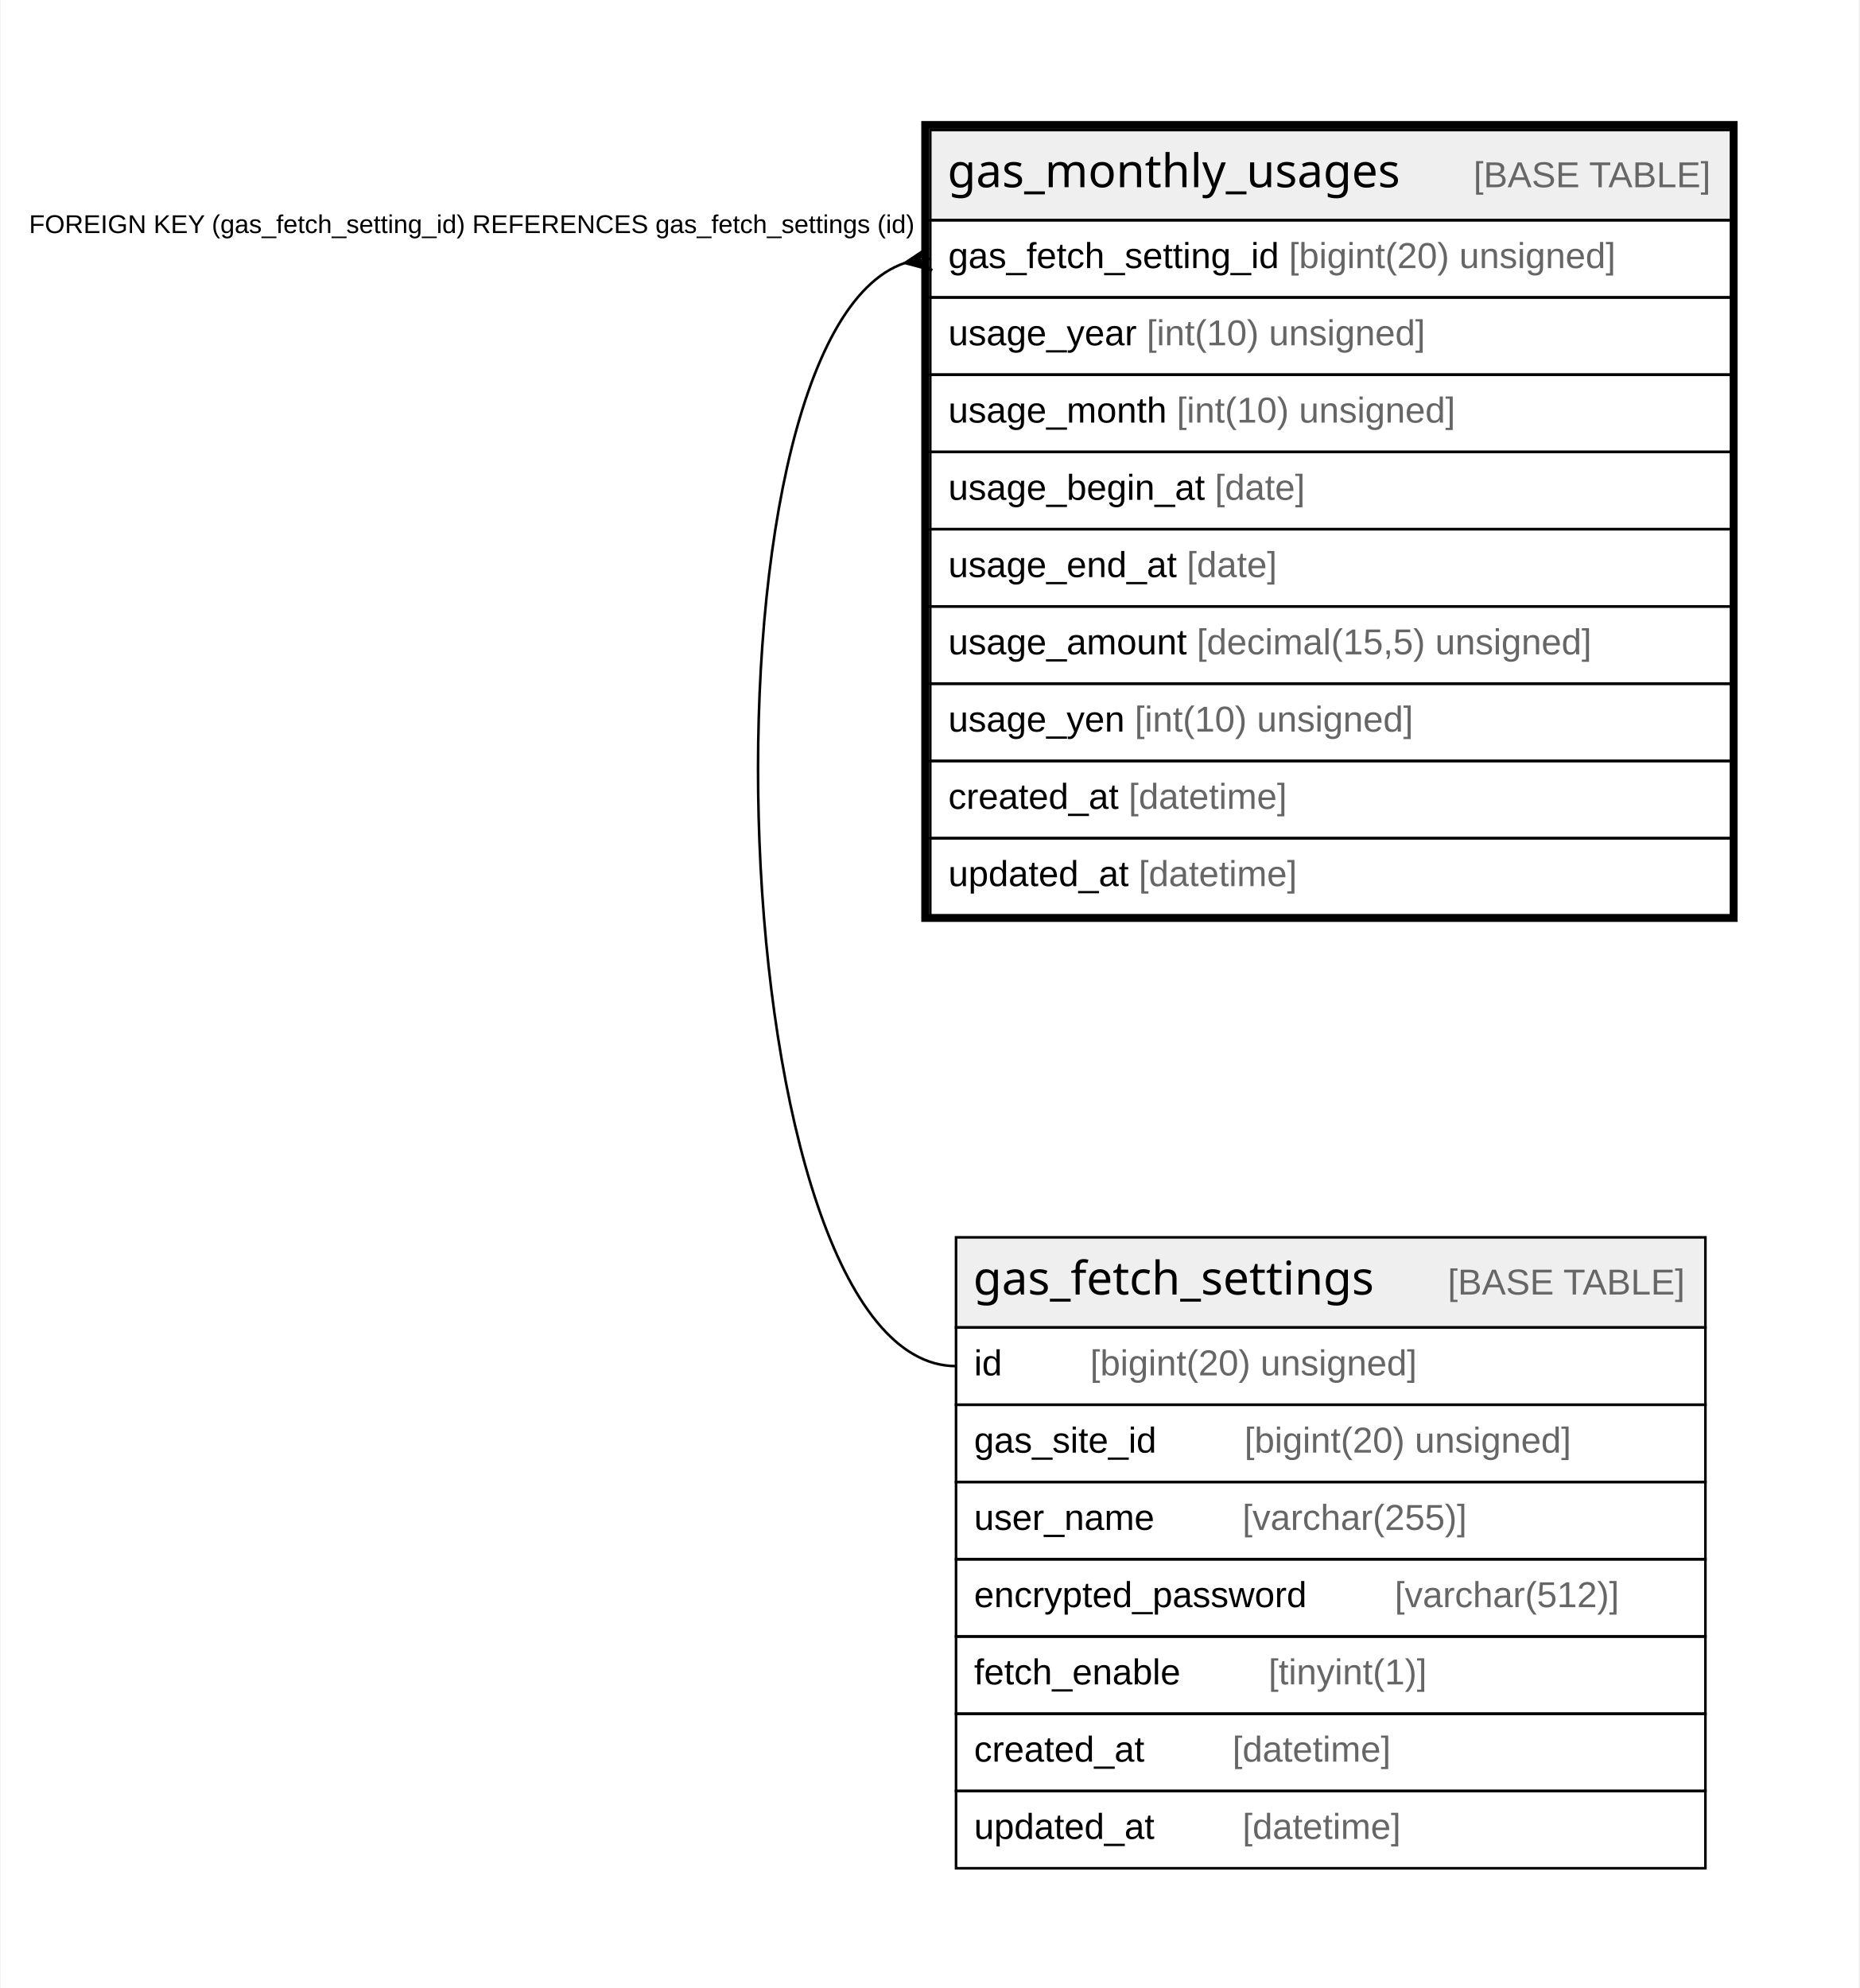
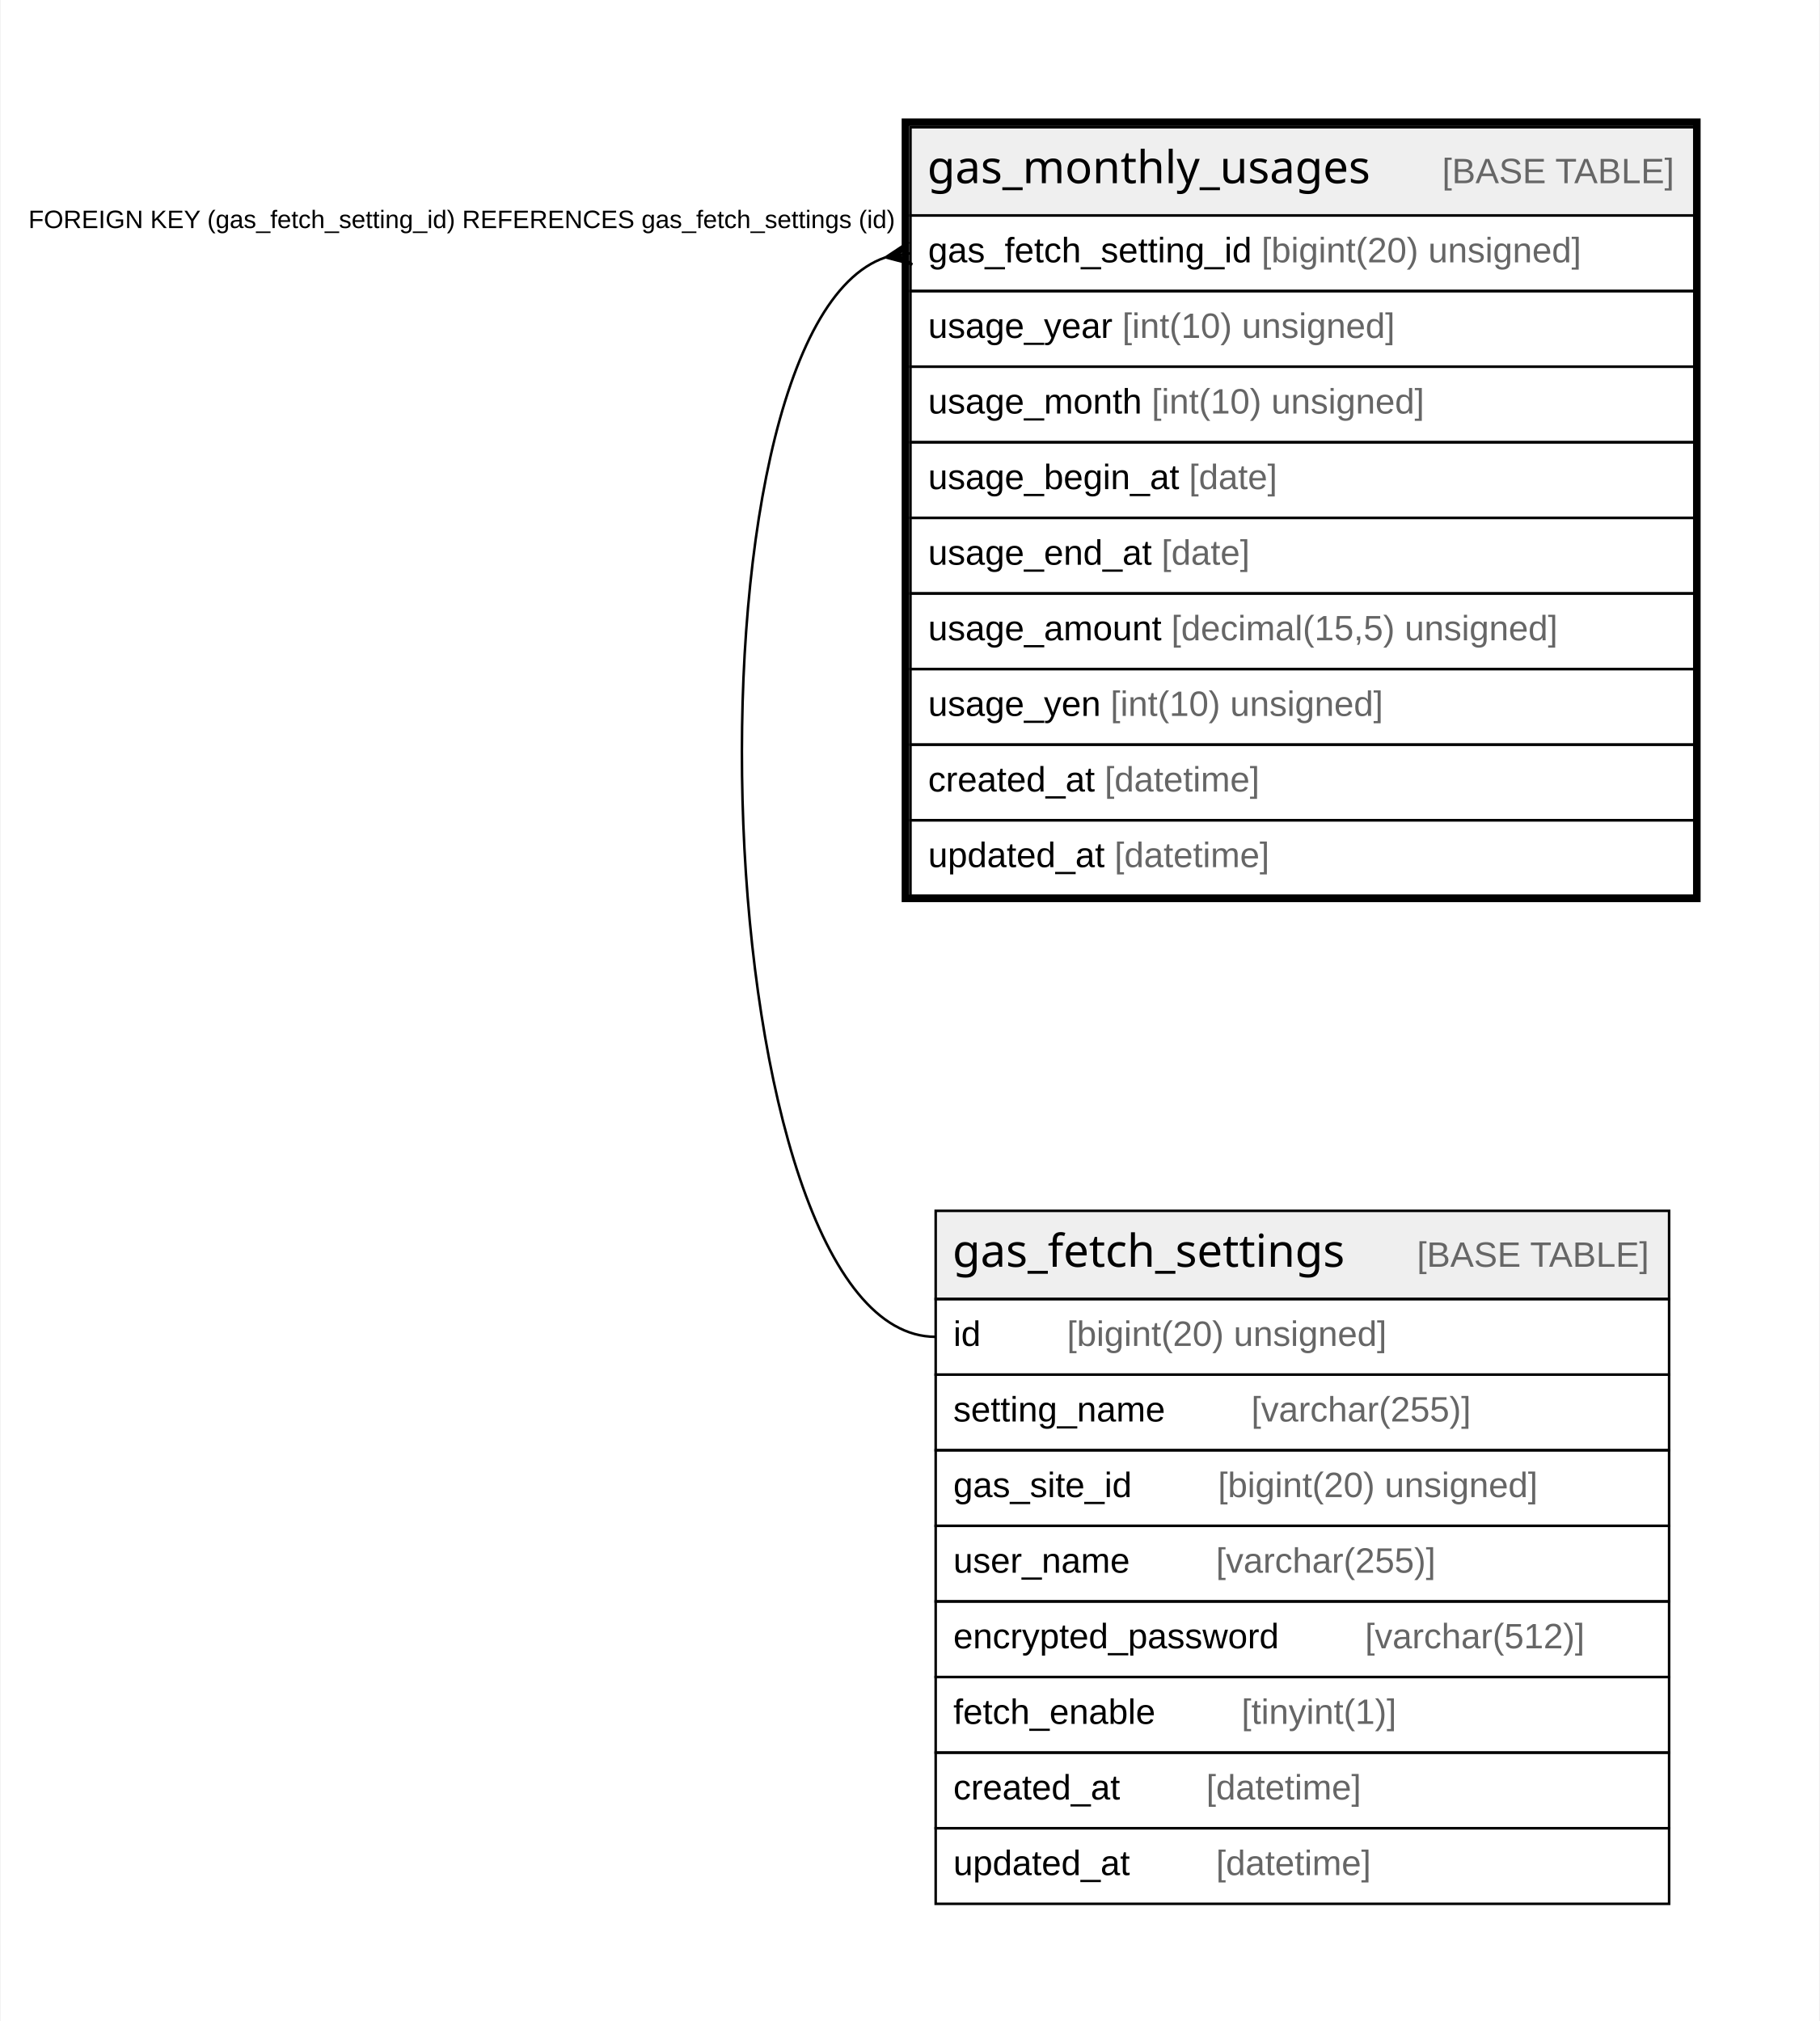
- <svg xmlns="http://www.w3.org/2000/svg" width="722pt" height="772pt" viewBox="0.00 0.00 721.50 772.00">
-   <g id="graph0" class="graph" transform="scale(1 1) rotate(0) translate(4 768)">
-     <polygon fill="#ffffff" stroke="transparent" points="-4,4 -4,-768 717.5,-768 717.5,4 -4,4" />
+ <svg xmlns="http://www.w3.org/2000/svg" width="722pt" height="802pt" viewBox="0.00 0.00 721.50 802.00">
+   <g id="graph0" class="graph" transform="scale(1 1) rotate(0) translate(4 798)">
+     <polygon fill="#ffffff" stroke="transparent" points="-4,4 -4,-798 717.5,-798 717.5,4 -4,4" />
    <g id="node1" class="node">
-       <polygon fill="#efefef" stroke="transparent" points="357,-682.5 357,-717.5 668,-717.5 668,-682.5 357,-682.5" />
-       <polygon fill="none" stroke="#000000" points="357,-682.5 357,-717.5 668,-717.5 668,-682.5 357,-682.5" />
-       <text text-anchor="start" x="363.688" y="-695.3" font-family="Arial Bold" font-size="18.00" fill="#000000">gas_monthly_usages</text>
-       <text text-anchor="start" x="533.744" y="-695.3" font-family="Arial" font-size="14.00" fill="#000000">    </text>
-       <text text-anchor="start" x="567.949" y="-695.3" font-family="Arial" font-size="14.00" fill="#666666">[BASE TABLE]</text>
+       <polygon fill="#efefef" stroke="transparent" points="357,-712.5 357,-747.5 668,-747.5 668,-712.5 357,-712.5" />
+       <polygon fill="none" stroke="#000000" points="357,-712.5 357,-747.5 668,-747.5 668,-712.5 357,-712.5" />
+       <text text-anchor="start" x="363.688" y="-725.3" font-family="Arial Bold" font-size="18.00" fill="#000000">gas_monthly_usages</text>
+       <text text-anchor="start" x="533.744" y="-725.3" font-family="Arial" font-size="14.00" fill="#000000">    </text>
+       <text text-anchor="start" x="567.949" y="-725.3" font-family="Arial" font-size="14.00" fill="#666666">[BASE TABLE]</text>
+       <polygon fill="none" stroke="#000000" points="357,-682.5 357,-712.5 668,-712.5 668,-682.5 357,-682.5" />
+       <text text-anchor="start" x="364" y="-693.9" font-family="Arial" font-size="14.00" fill="#000000">gas_fetch_setting_id </text>
+       <text text-anchor="start" x="496.275" y="-693.9" font-family="Arial" font-size="14.00" fill="#666666">[bigint(20) unsigned]</text>
      <polygon fill="none" stroke="#000000" points="357,-652.5 357,-682.5 668,-682.5 668,-652.5 357,-652.5" />
-       <text text-anchor="start" x="364" y="-663.9" font-family="Arial" font-size="14.00" fill="#000000">gas_fetch_setting_id </text>
-       <text text-anchor="start" x="496.275" y="-663.9" font-family="Arial" font-size="14.00" fill="#666666">[bigint(20) unsigned]</text>
+       <text text-anchor="start" x="364" y="-663.9" font-family="Arial" font-size="14.00" fill="#000000">usage_year </text>
+       <text text-anchor="start" x="441.029" y="-663.9" font-family="Arial" font-size="14.00" fill="#666666">[int(10) unsigned]</text>
      <polygon fill="none" stroke="#000000" points="357,-622.5 357,-652.5 668,-652.5 668,-622.5 357,-622.5" />
-       <text text-anchor="start" x="364" y="-633.9" font-family="Arial" font-size="14.00" fill="#000000">usage_year </text>
-       <text text-anchor="start" x="441.029" y="-633.9" font-family="Arial" font-size="14.00" fill="#666666">[int(10) unsigned]</text>
+       <text text-anchor="start" x="364" y="-633.9" font-family="Arial" font-size="14.00" fill="#000000">usage_month </text>
+       <text text-anchor="start" x="452.703" y="-633.9" font-family="Arial" font-size="14.00" fill="#666666">[int(10) unsigned]</text>
      <polygon fill="none" stroke="#000000" points="357,-592.5 357,-622.5 668,-622.5 668,-592.5 357,-592.5" />
-       <text text-anchor="start" x="364" y="-603.9" font-family="Arial" font-size="14.00" fill="#000000">usage_month </text>
-       <text text-anchor="start" x="452.703" y="-603.9" font-family="Arial" font-size="14.00" fill="#666666">[int(10) unsigned]</text>
+       <text text-anchor="start" x="364" y="-603.9" font-family="Arial" font-size="14.00" fill="#000000">usage_begin_at </text>
+       <text text-anchor="start" x="467.496" y="-603.9" font-family="Arial" font-size="14.00" fill="#666666">[date]</text>
      <polygon fill="none" stroke="#000000" points="357,-562.5 357,-592.5 668,-592.5 668,-562.5 357,-562.5" />
-       <text text-anchor="start" x="364" y="-573.9" font-family="Arial" font-size="14.00" fill="#000000">usage_begin_at </text>
-       <text text-anchor="start" x="467.496" y="-573.9" font-family="Arial" font-size="14.00" fill="#666666">[date]</text>
+       <text text-anchor="start" x="364" y="-573.9" font-family="Arial" font-size="14.00" fill="#000000">usage_end_at </text>
+       <text text-anchor="start" x="456.607" y="-573.9" font-family="Arial" font-size="14.00" fill="#666666">[date]</text>
      <polygon fill="none" stroke="#000000" points="357,-532.5 357,-562.5 668,-562.5 668,-532.5 357,-532.5" />
-       <text text-anchor="start" x="364" y="-543.9" font-family="Arial" font-size="14.00" fill="#000000">usage_end_at </text>
-       <text text-anchor="start" x="456.607" y="-543.9" font-family="Arial" font-size="14.00" fill="#666666">[date]</text>
+       <text text-anchor="start" x="364" y="-543.9" font-family="Arial" font-size="14.00" fill="#000000">usage_amount </text>
+       <text text-anchor="start" x="460.485" y="-543.9" font-family="Arial" font-size="14.00" fill="#666666">[decimal(15,5) unsigned]</text>
      <polygon fill="none" stroke="#000000" points="357,-502.5 357,-532.5 668,-532.5 668,-502.5 357,-502.5" />
-       <text text-anchor="start" x="364" y="-513.9" font-family="Arial" font-size="14.00" fill="#000000">usage_amount </text>
-       <text text-anchor="start" x="460.485" y="-513.9" font-family="Arial" font-size="14.00" fill="#666666">[decimal(15,5) unsigned]</text>
+       <text text-anchor="start" x="364" y="-513.9" font-family="Arial" font-size="14.00" fill="#000000">usage_yen </text>
+       <text text-anchor="start" x="436.369" y="-513.9" font-family="Arial" font-size="14.00" fill="#666666">[int(10) unsigned]</text>
      <polygon fill="none" stroke="#000000" points="357,-472.5 357,-502.5 668,-502.5 668,-472.5 357,-472.5" />
-       <text text-anchor="start" x="364" y="-483.9" font-family="Arial" font-size="14.00" fill="#000000">usage_yen </text>
-       <text text-anchor="start" x="436.369" y="-483.9" font-family="Arial" font-size="14.00" fill="#666666">[int(10) unsigned]</text>
+       <text text-anchor="start" x="364" y="-483.9" font-family="Arial" font-size="14.00" fill="#000000">created_at </text>
+       <text text-anchor="start" x="434.028" y="-483.9" font-family="Arial" font-size="14.00" fill="#666666">[datetime]</text>
      <polygon fill="none" stroke="#000000" points="357,-442.5 357,-472.5 668,-472.5 668,-442.5 357,-442.5" />
-       <text text-anchor="start" x="364" y="-453.9" font-family="Arial" font-size="14.00" fill="#000000">created_at </text>
-       <text text-anchor="start" x="434.028" y="-453.9" font-family="Arial" font-size="14.00" fill="#666666">[datetime]</text>
-       <polygon fill="none" stroke="#000000" points="357,-412.5 357,-442.5 668,-442.5 668,-412.5 357,-412.5" />
-       <text text-anchor="start" x="364" y="-423.9" font-family="Arial" font-size="14.00" fill="#000000">updated_at </text>
-       <text text-anchor="start" x="437.933" y="-423.9" font-family="Arial" font-size="14.00" fill="#666666">[datetime]</text>
-       <polygon fill="none" stroke="#000000" stroke-width="3" points="355,-411.5 355,-719.5 669,-719.5 669,-411.5 355,-411.5" />
+       <text text-anchor="start" x="364" y="-453.9" font-family="Arial" font-size="14.00" fill="#000000">updated_at </text>
+       <text text-anchor="start" x="437.933" y="-453.9" font-family="Arial" font-size="14.00" fill="#666666">[datetime]</text>
+       <polygon fill="none" stroke="#000000" stroke-width="3" points="355,-441.5 355,-749.5 669,-749.5 669,-441.5 355,-441.5" />
    </g>
    <g id="node2" class="node">
-       <polygon fill="#efefef" stroke="transparent" points="367,-252.5 367,-287.5 658,-287.5 658,-252.5 367,-252.5" />
-       <polygon fill="none" stroke="#000000" points="367,-252.5 367,-287.5 658,-287.5 658,-252.5 367,-252.5" />
-       <text text-anchor="start" x="373.687" y="-265.3" font-family="Arial Bold" font-size="18.00" fill="#000000">gas_fetch_settings</text>
-       <text text-anchor="start" x="523.745" y="-265.3" font-family="Arial" font-size="14.00" fill="#000000">    </text>
-       <text text-anchor="start" x="557.95" y="-265.3" font-family="Arial" font-size="14.00" fill="#666666">[BASE TABLE]</text>
+       <polygon fill="#efefef" stroke="transparent" points="367,-282.5 367,-317.5 658,-317.5 658,-282.5 367,-282.5" />
+       <polygon fill="none" stroke="#000000" points="367,-282.5 367,-317.5 658,-317.5 658,-282.5 367,-282.5" />
+       <text text-anchor="start" x="373.687" y="-295.3" font-family="Arial Bold" font-size="18.00" fill="#000000">gas_fetch_settings</text>
+       <text text-anchor="start" x="523.745" y="-295.3" font-family="Arial" font-size="14.00" fill="#000000">    </text>
+       <text text-anchor="start" x="557.95" y="-295.3" font-family="Arial" font-size="14.00" fill="#666666">[BASE TABLE]</text>
+       <polygon fill="none" stroke="#000000" points="367,-252.5 367,-282.5 658,-282.5 658,-252.5 367,-252.5" />
+       <text text-anchor="start" x="374" y="-263.9" font-family="Arial" font-size="14.00" fill="#000000">id    </text>
+       <text text-anchor="start" x="419.094" y="-263.9" font-family="Arial" font-size="14.00" fill="#666666">[bigint(20) unsigned]</text>
      <polygon fill="none" stroke="#000000" points="367,-222.5 367,-252.5 658,-252.5 658,-222.5 367,-222.5" />
-       <text text-anchor="start" x="374" y="-233.9" font-family="Arial" font-size="14.00" fill="#000000">id    </text>
-       <text text-anchor="start" x="419.094" y="-233.9" font-family="Arial" font-size="14.00" fill="#666666">[bigint(20) unsigned]</text>
+       <text text-anchor="start" x="374" y="-233.9" font-family="Arial" font-size="14.00" fill="#000000">setting_name    </text>
+       <text text-anchor="start" x="492.231" y="-233.9" font-family="Arial" font-size="14.00" fill="#666666">[varchar(255)]</text>
      <polygon fill="none" stroke="#000000" points="367,-192.5 367,-222.5 658,-222.5 658,-192.5 367,-192.5" />
      <text text-anchor="start" x="374" y="-203.9" font-family="Arial" font-size="14.00" fill="#000000">gas_site_id    </text>
      <text text-anchor="start" x="479.004" y="-203.9" font-family="Arial" font-size="14.00" fill="#666666">[bigint(20) unsigned]</text>
      <polygon fill="none" stroke="#000000" points="367,-162.5 367,-192.5 658,-192.5 658,-162.5 367,-162.5" />
      <text text-anchor="start" x="374" y="-173.9" font-family="Arial" font-size="14.00" fill="#000000">user_name    </text>
      <text text-anchor="start" x="478.222" y="-173.9" font-family="Arial" font-size="14.00" fill="#666666">[varchar(255)]</text>
      <polygon fill="none" stroke="#000000" points="367,-132.5 367,-162.5 658,-162.5 658,-132.5 367,-132.5" />
      <text text-anchor="start" x="374" y="-143.9" font-family="Arial" font-size="14.00" fill="#000000">encrypted_password    </text>
      <text text-anchor="start" x="537.349" y="-143.9" font-family="Arial" font-size="14.00" fill="#666666">[varchar(512)]</text>
      <polygon fill="none" stroke="#000000" points="367,-102.5 367,-132.5 658,-132.5 658,-102.5 367,-102.5" />
      <text text-anchor="start" x="374" y="-113.9" font-family="Arial" font-size="14.00" fill="#000000">fetch_enable    </text>
      <text text-anchor="start" x="488.353" y="-113.9" font-family="Arial" font-size="14.00" fill="#666666">[tinyint(1)]</text>
      <polygon fill="none" stroke="#000000" points="367,-72.5 367,-102.5 658,-102.5 658,-72.5 367,-72.5" />
      <text text-anchor="start" x="374" y="-83.9" font-family="Arial" font-size="14.00" fill="#000000">created_at    </text>
      <text text-anchor="start" x="474.342" y="-83.9" font-family="Arial" font-size="14.00" fill="#666666">[datetime]</text>
      <polygon fill="none" stroke="#000000" points="367,-42.5 367,-72.5 658,-72.5 658,-42.5 367,-42.5" />
      <text text-anchor="start" x="374" y="-53.9" font-family="Arial" font-size="14.00" fill="#000000">updated_at    </text>
      <text text-anchor="start" x="478.247" y="-53.9" font-family="Arial" font-size="14.00" fill="#666666">[datetime]</text>
    </g>
    <g id="edge1" class="edge">
-       <path fill="none" stroke="#000000" d="M347.052,-665.856C262.253,-636.987 274.872,-237.5 367,-237.5" />
-       <polygon fill="#000000" stroke="#000000" points="347.134,-665.87 356.266,-671.94 352.067,-666.685 357,-667.5 357,-667.5 357,-667.5 352.067,-666.685 357.734,-663.06 347.134,-665.87 347.134,-665.87" />
-       <text text-anchor="start" x="7.026" y="-677.5" font-family="Arial" font-size="10.00" fill="#000000">FOREIGN KEY (gas_fetch_setting_id) REFERENCES gas_fetch_settings (id)</text>
+       <path fill="none" stroke="#000000" d="M347.052,-695.856C262.253,-666.987 274.872,-267.5 367,-267.5" />
+       <polygon fill="#000000" stroke="#000000" points="347.134,-695.87 356.266,-701.94 352.067,-696.685 357,-697.5 357,-697.5 357,-697.5 352.067,-696.685 357.734,-693.06 347.134,-695.87 347.134,-695.87" />
+       <text text-anchor="start" x="7.026" y="-707.5" font-family="Arial" font-size="10.00" fill="#000000">FOREIGN KEY (gas_fetch_setting_id) REFERENCES gas_fetch_settings (id)</text>
    </g>
  </g>
</svg>
